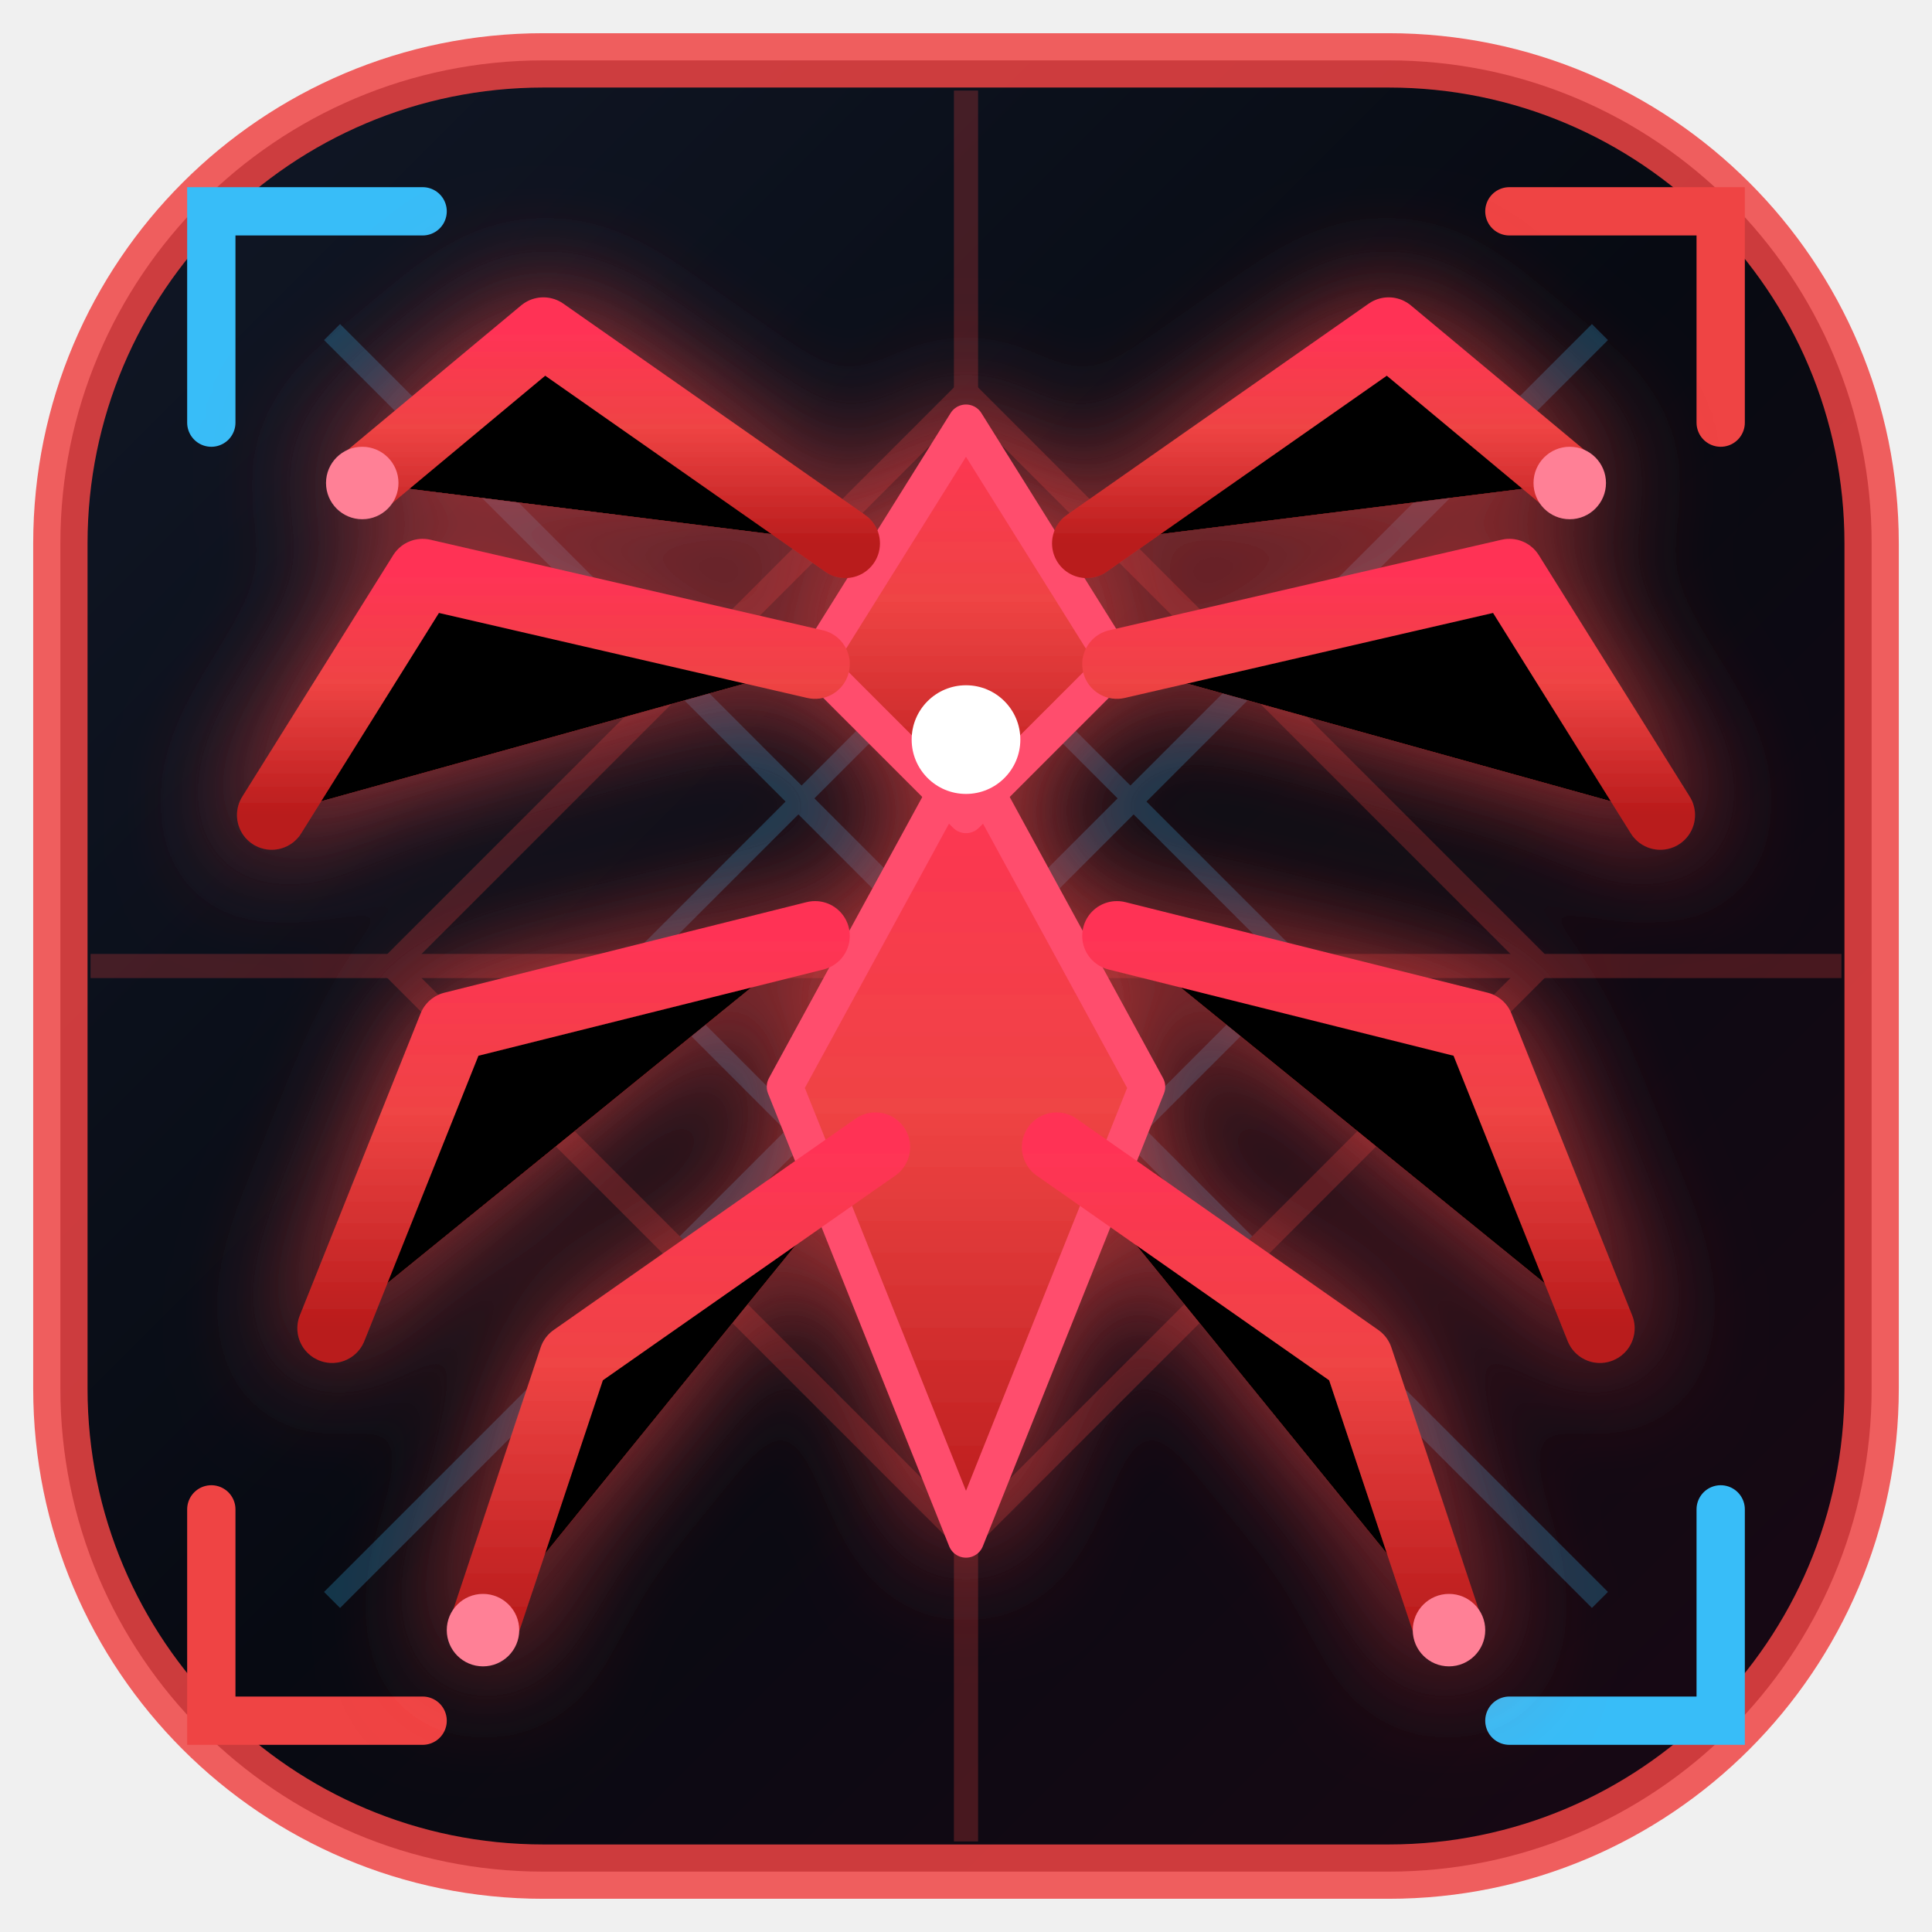
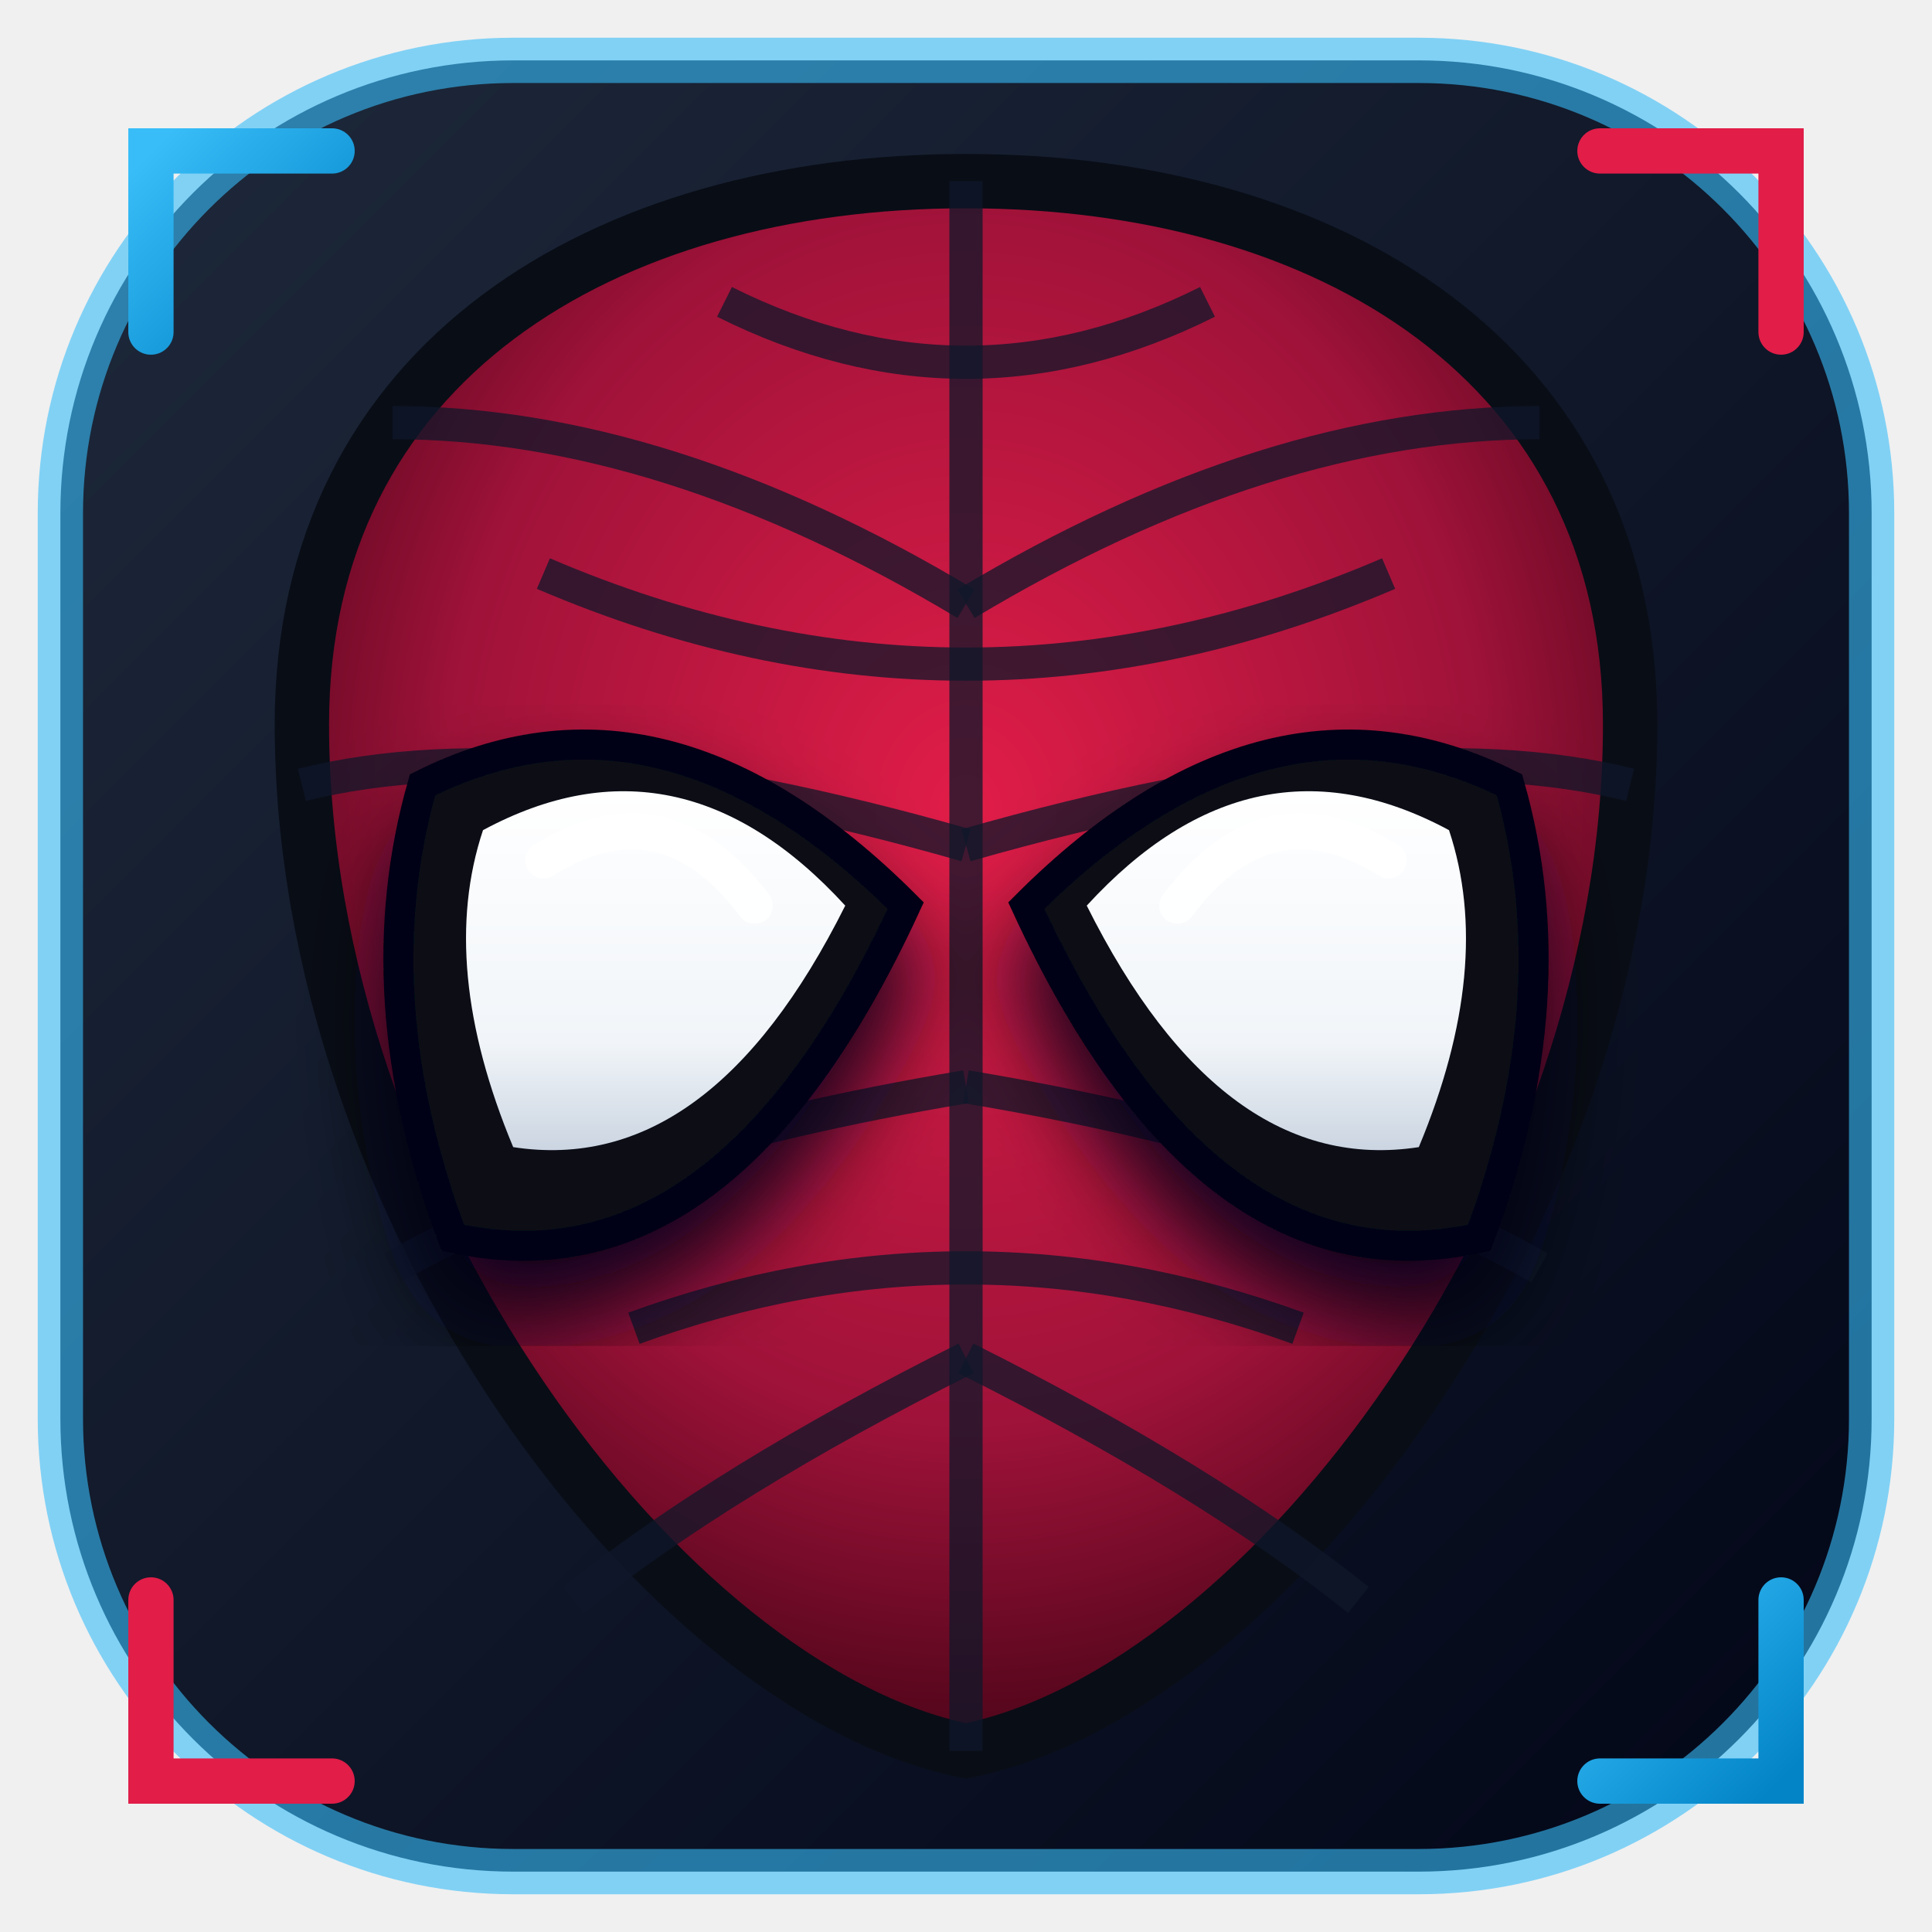
<svg xmlns="http://www.w3.org/2000/svg" viewBox="0 0 64 64" width="64" height="64">
  <defs>
-     <linearGradient id="shieldGrad" x1="0%" y1="0%" x2="100%" y2="100%">
-       <stop offset="0%" stop-color="#111827" />
-       <stop offset="50%" stop-color="#070A12" />
-       <stop offset="100%" stop-color="#1A0814" />
+     <radialGradient id="spideyBg" cx="50%" cy="40%" r="60%">
+       <stop offset="0%" stop-color="#E11D48" />
+       <stop offset="65%" stop-color="#9F1239" />
+       <stop offset="100%" stop-color="#4C0519" />
+     </radialGradient>
+     <linearGradient id="rimGrad" x1="0%" y1="0%" x2="100%" y2="100%">
+       <stop offset="0%" stop-color="#1E293B" />
+       <stop offset="100%" stop-color="#020617" />
    </linearGradient>
-     <linearGradient id="spiderRed" x1="0%" y1="0%" x2="0%" y2="100%">
-       <stop offset="0%" stop-color="#FF3355" />
-       <stop offset="45%" stop-color="#EF4444" />
-       <stop offset="100%" stop-color="#B91C1C" />
+     <linearGradient id="lensGrad" x1="0%" y1="0%" x2="0%" y2="100%">
+       <stop offset="0%" stop-color="#FFFFFF" />
+       <stop offset="70%" stop-color="#F1F5F9" />
+       <stop offset="100%" stop-color="#CBD5E1" />
    </linearGradient>
-     <filter id="spiderGlow" x="-20%" y="-20%" width="140%" height="140%">
-       <feDropShadow dx="0" dy="0" stdDeviation="2" flood-color="#EF4444" flood-opacity="0.8" />
+     <linearGradient id="cyanAccent" x1="0%" y1="0%" x2="100%" y2="100%">
+       <stop offset="0%" stop-color="#38BDF8" />
+       <stop offset="100%" stop-color="#0284C7" />
+     </linearGradient>
+     <filter id="lensShadow" x="-20%" y="-20%" width="140%" height="140%">
+       <feDropShadow dx="0" dy="2" stdDeviation="1.5" flood-color="#020617" flood-opacity="0.9" />
    </filter>
  </defs>
-   <rect x="2" y="2" width="60" height="60" rx="16" fill="url(#shieldGrad)" stroke="#EF4444" stroke-width="1.8" stroke-opacity="0.85" />
-   <g opacity="0.25" stroke="#38BDF8" stroke-width="0.75">
-     <line x1="32" y1="3" x2="32" y2="61" stroke="#EF4444" stroke-width="0.8" />
-     <line x1="3" y1="32" x2="61" y2="32" stroke="#EF4444" stroke-width="0.8" />
-     <line x1="11" y1="11" x2="53" y2="53" />
-     <line x1="53" y1="11" x2="11" y2="53" />
-     <polygon points="32,13 51,32 32,51 13,32" fill="none" stroke="#EF4444" stroke-width="0.8" />
-     <polygon points="32,21 43,32 32,43 21,32" fill="none" stroke="#38BDF8" stroke-width="0.6" />
+   <rect x="2" y="2" width="60" height="60" rx="15" fill="url(#rimGrad)" stroke="#38BDF8" stroke-width="1.5" stroke-opacity="0.6" />
+   <path d="M 10 24 C 10 12, 20 6, 32 6 C 44 6, 54 12, 54 24 C 54 40, 42 56, 32 58 C 22 56, 10 40, 10 24 Z" fill="url(#spideyBg)" stroke="#090D16" stroke-width="1.8" />
+   <g stroke="#0F172A" stroke-width="1.1" stroke-opacity="0.75" fill="none">
+     <line x1="32" y1="6" x2="32" y2="58" />
+     <path d="M 32 20 Q 22 14 13 14" />
+     <path d="M 32 20 Q 42 14 51 14" />
+     <path d="M 32 28 Q 18 24 10 26" />
+     <path d="M 32 28 Q 46 24 54 26" />
+     <path d="M 32 36 Q 20 38 13 42" />
+     <path d="M 32 36 Q 44 38 51 42" />
+     <path d="M 32 45 Q 24 49 19 53" />
+     <path d="M 32 45 Q 40 49 45 53" />
+     <path d="M 24 10 Q 32 14 40 10" />
+     <path d="M 18 19 Q 32 25 46 19" />
+     <path d="M 21 44 Q 32 40 43 44" />
  </g>
-   <path d="M7 14 L7 7 L14 7" stroke="#38BDF8" stroke-width="1.6" fill="none" stroke-linecap="round" />
-   <path d="M57 14 L57 7 L50 7" stroke="#EF4444" stroke-width="1.6" fill="none" stroke-linecap="round" />
-   <path d="M7 50 L7 57 L14 57" stroke="#EF4444" stroke-width="1.6" fill="none" stroke-linecap="round" />
-   <path d="M57 50 L57 57 L50 57" stroke="#38BDF8" stroke-width="1.6" fill="none" stroke-linecap="round" />
-   <g filter="url(#spiderGlow)">
-     <path d="M32 25 L38 36 L32 51 L26 36 Z" fill="url(#spiderRed)" stroke="#FF4D6D" stroke-width="1.2" stroke-linejoin="round" />
-     <path d="M32 14 L37 22 L32 27 L27 22 Z" fill="url(#spiderRed)" stroke="#FF4D6D" stroke-width="1.2" stroke-linejoin="round" />
-     <circle cx="32" cy="24.5" r="1.8" fill="#FFFFFF" />
-     <path d="M28 18 L18 11 L12 16" stroke="url(#spiderRed)" stroke-width="2.3" stroke-linecap="round" stroke-linejoin="round" />
-     <path d="M27 22 L14 19 L9 27" stroke="url(#spiderRed)" stroke-width="2.3" stroke-linecap="round" stroke-linejoin="round" />
-     <path d="M27 31 L15 34 L11 44" stroke="url(#spiderRed)" stroke-width="2.3" stroke-linecap="round" stroke-linejoin="round" />
-     <path d="M29 38 L19 45 L16 54" stroke="url(#spiderRed)" stroke-width="2.3" stroke-linecap="round" stroke-linejoin="round" />
-     <path d="M36 18 L46 11 L52 16" stroke="url(#spiderRed)" stroke-width="2.3" stroke-linecap="round" stroke-linejoin="round" />
-     <path d="M37 22 L50 19 L55 27" stroke="url(#spiderRed)" stroke-width="2.3" stroke-linecap="round" stroke-linejoin="round" />
-     <path d="M37 31 L49 34 L53 44" stroke="url(#spiderRed)" stroke-width="2.3" stroke-linecap="round" stroke-linejoin="round" />
-     <path d="M35 38 L45 45 L48 54" stroke="url(#spiderRed)" stroke-width="2.3" stroke-linecap="round" stroke-linejoin="round" />
-     <circle cx="12" cy="16" r="1.2" fill="#FF8096" />
-     <circle cx="52" cy="16" r="1.2" fill="#FF8096" />
-     <circle cx="16" cy="54" r="1.2" fill="#FF8096" />
-     <circle cx="48" cy="54" r="1.2" fill="#FF8096" />
+   <g filter="url(#lensShadow)">
+     <path d="M 14 26 Q 22 22 30 30 Q 24 43 15 41 Q 12 33 14 26 Z" fill="#090D16" stroke="#020617" stroke-width="1" />
+     <path d="M 50 26 Q 42 22 34 30 Q 40 43 49 41 Q 52 33 50 26 Z" fill="#090D16" stroke="#020617" stroke-width="1" />
+     <path d="M 16 27.5 Q 22.5 24 28 30 Q 23.5 39 17 38 Q 14.5 32 16 27.5 Z" fill="url(#lensGrad)" />
+     <path d="M 48 27.5 Q 41.5 24 36 30 Q 40.5 39 47 38 Q 49.5 32 48 27.5 Z" fill="url(#lensGrad)" />
+     <path d="M 18 28.5 Q 22 26 25 30" stroke="#FFFFFF" stroke-width="1.2" stroke-linecap="round" fill="none" opacity="0.9" />
+     <path d="M 46 28.5 Q 42 26 39 30" stroke="#FFFFFF" stroke-width="1.2" stroke-linecap="round" fill="none" opacity="0.9" />
  </g>
+   <path d="M 5 11 L 5 5 L 11 5" stroke="url(#cyanAccent)" stroke-width="1.5" fill="none" stroke-linecap="round" />
+   <path d="M 59 11 L 59 5 L 53 5" stroke="#E11D48" stroke-width="1.5" fill="none" stroke-linecap="round" />
+   <path d="M 5 53 L 5 59 L 11 59" stroke="#E11D48" stroke-width="1.5" fill="none" stroke-linecap="round" />
+   <path d="M 59 53 L 59 59 L 53 59" stroke="url(#cyanAccent)" stroke-width="1.5" fill="none" stroke-linecap="round" />
</svg>
